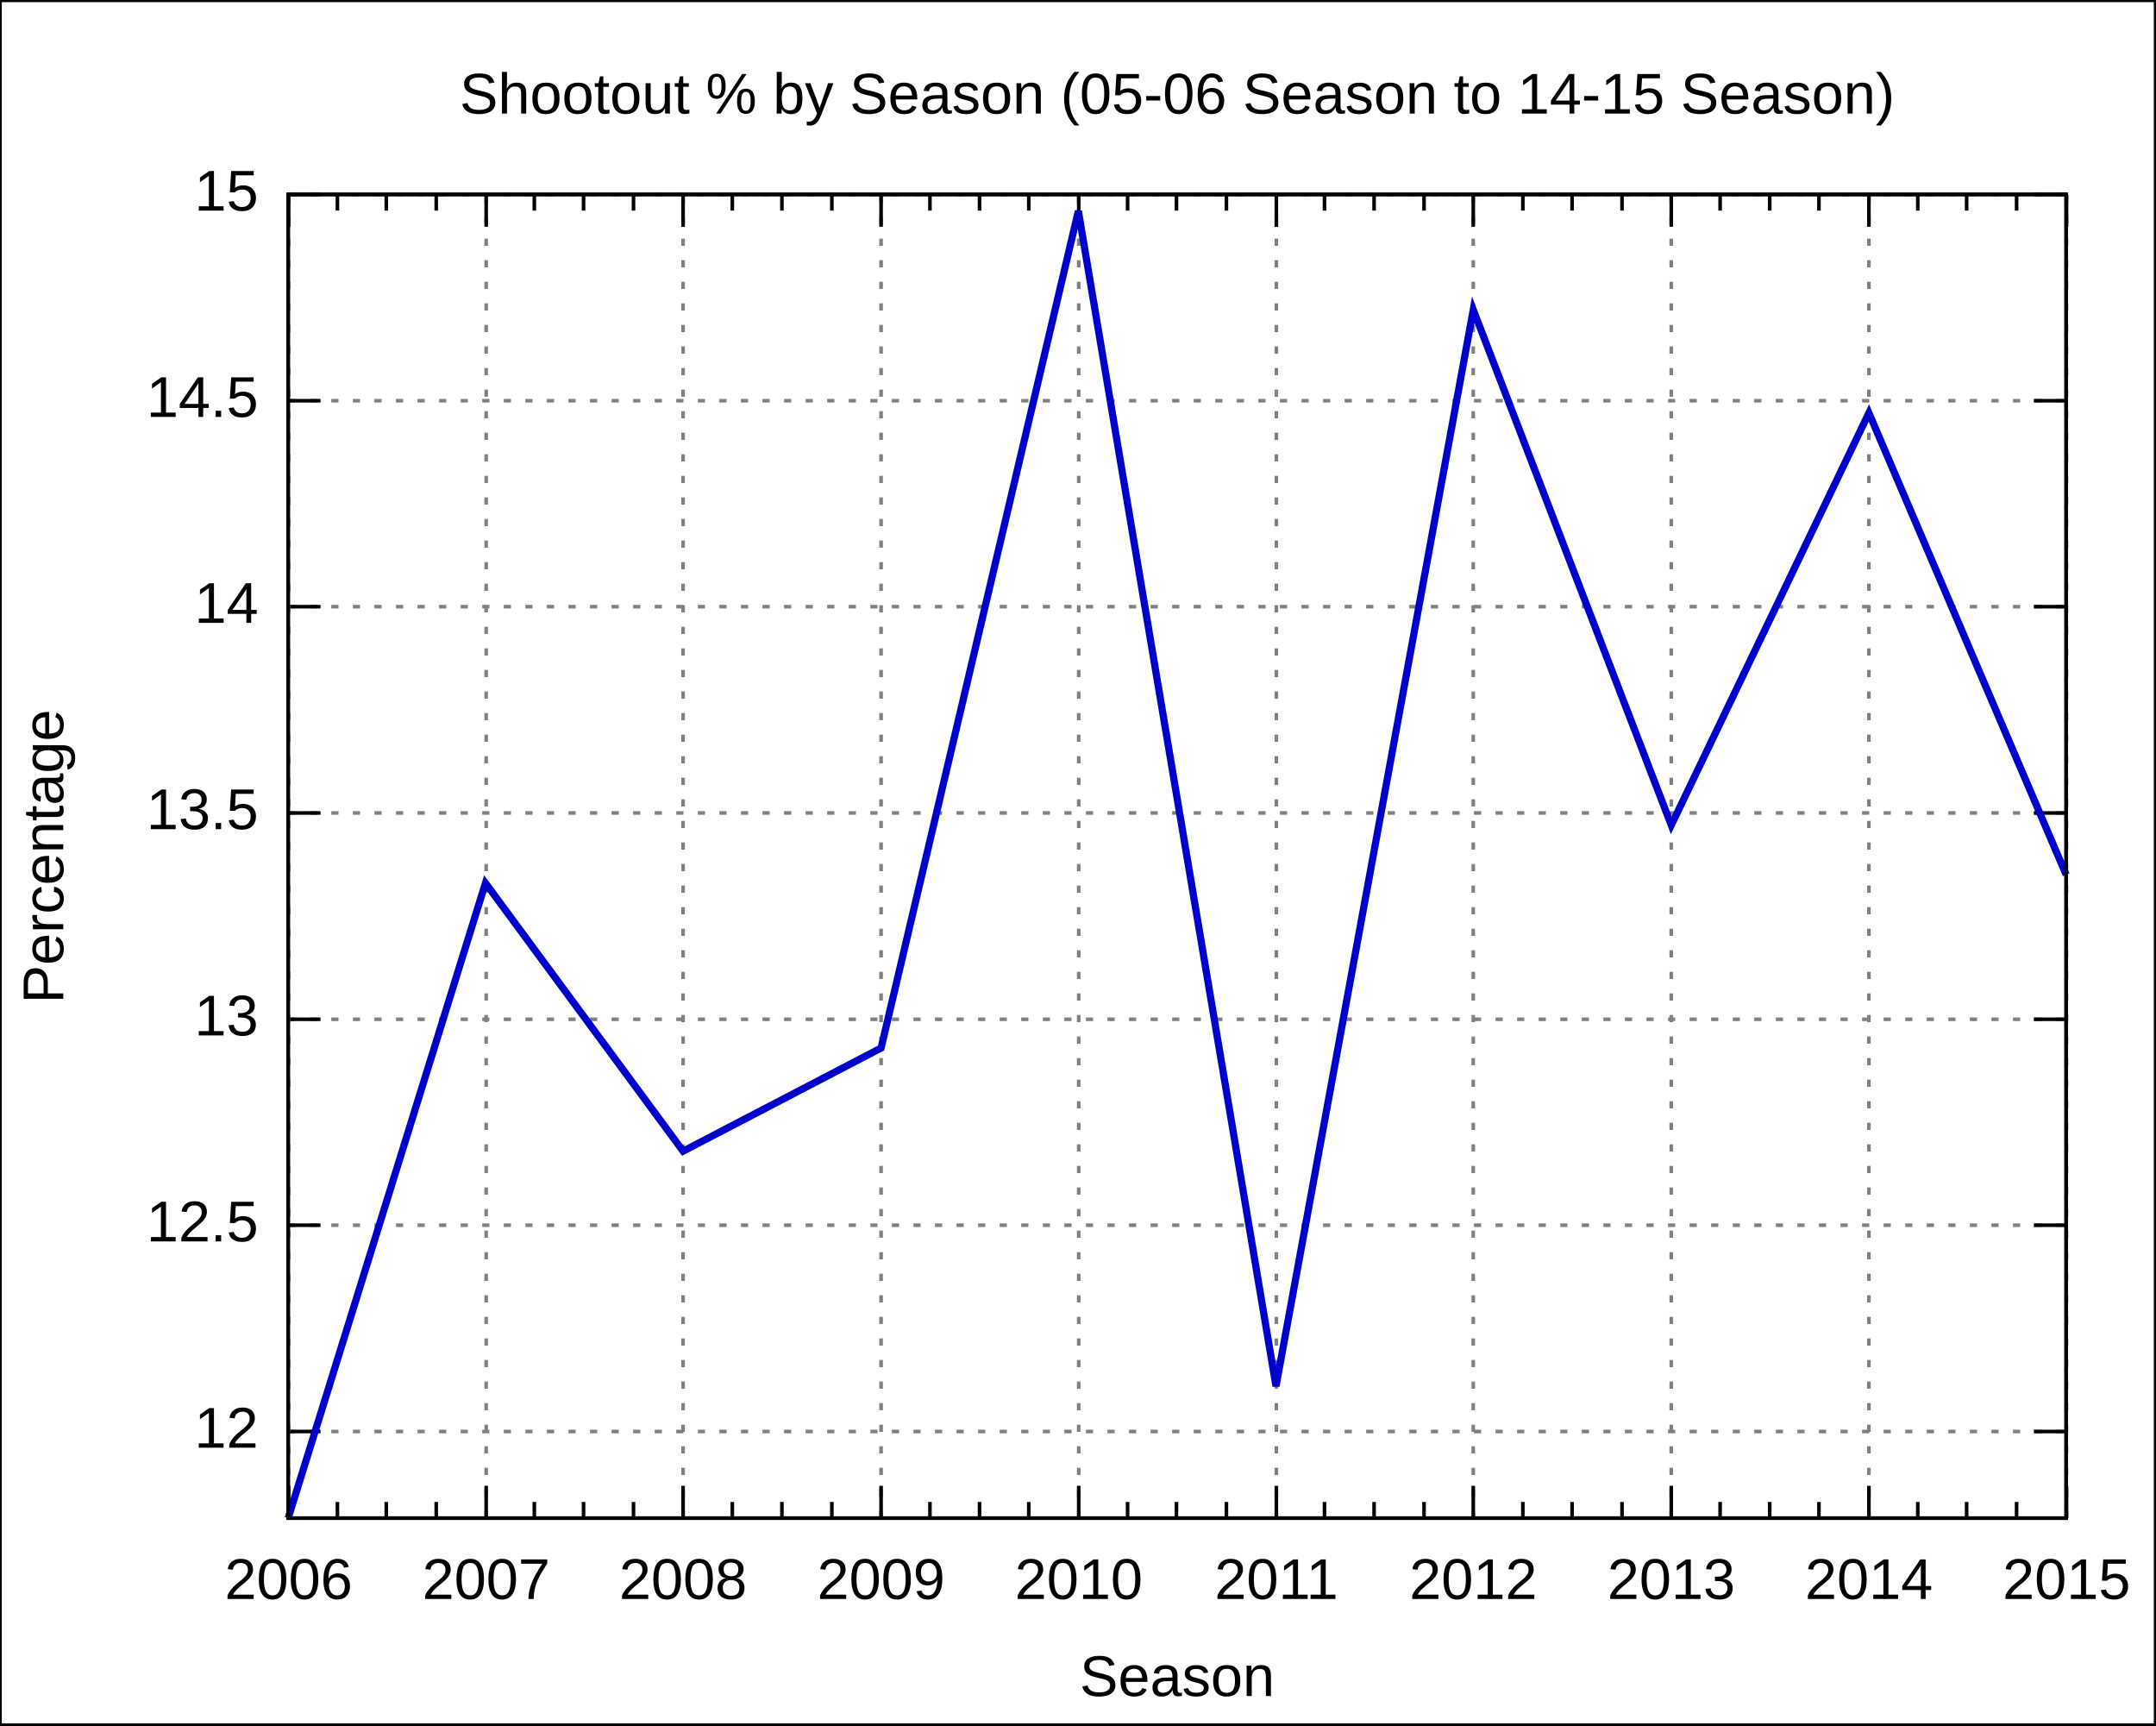
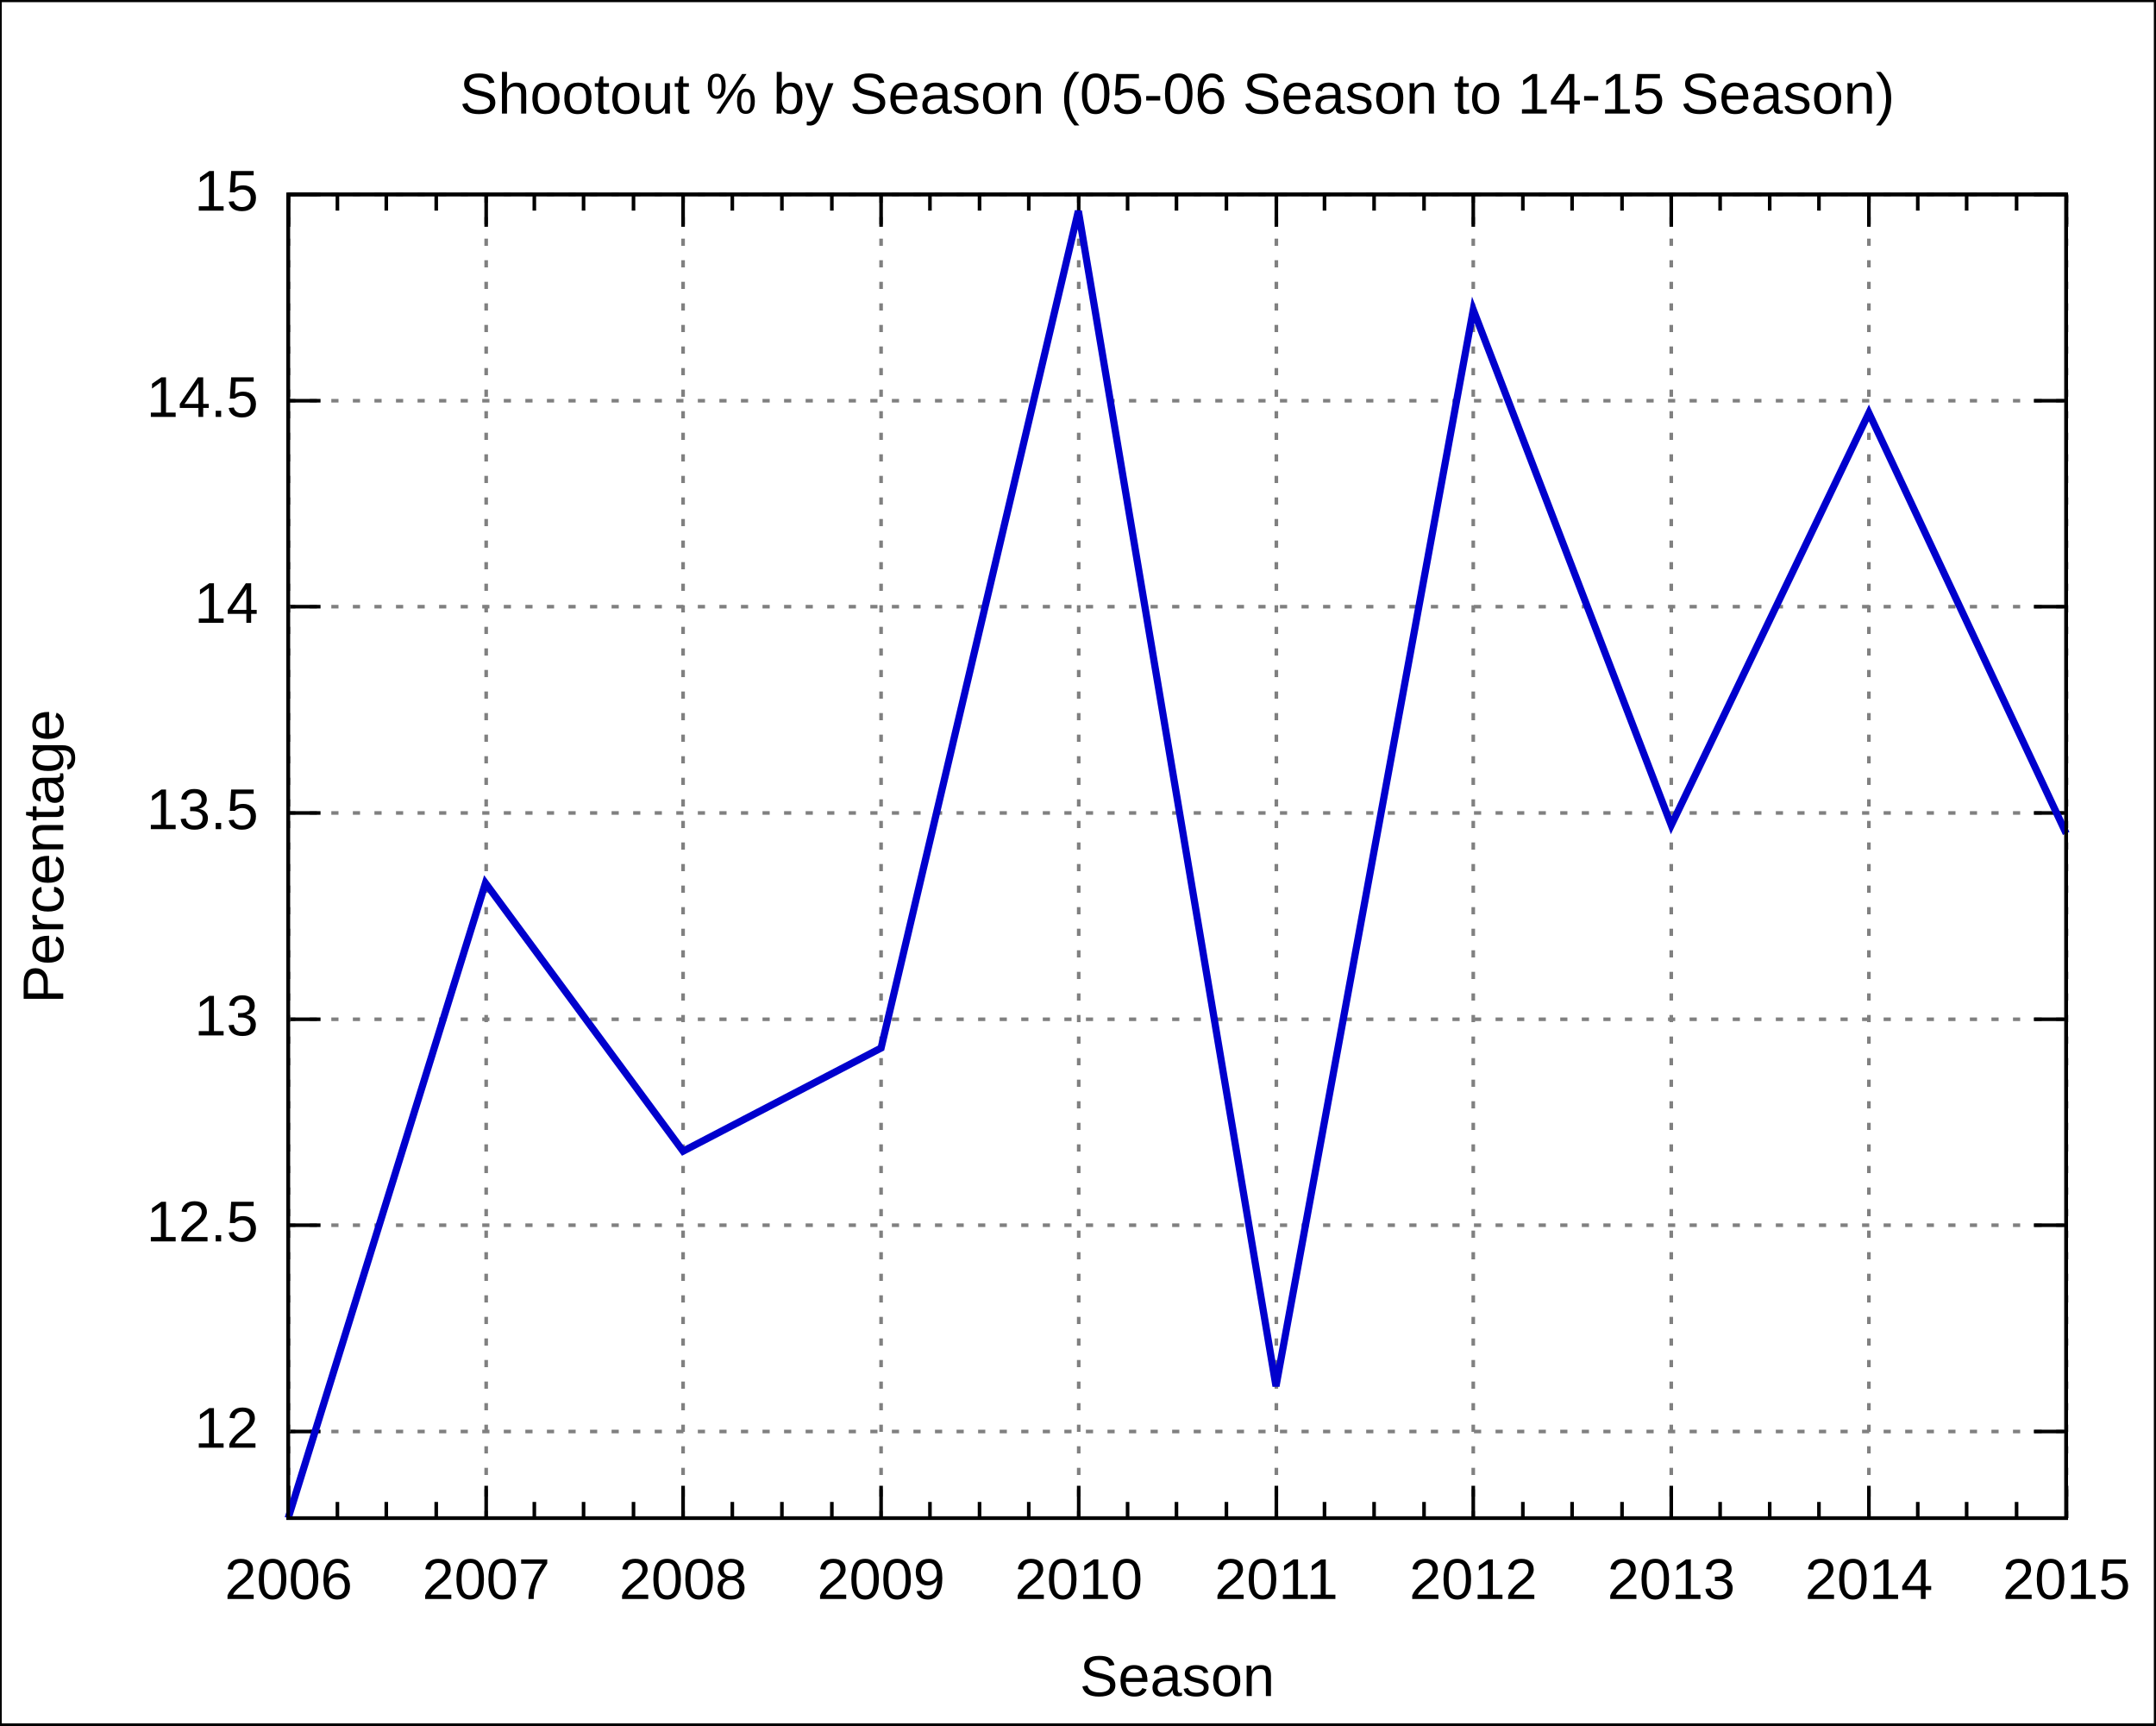
<svg xmlns="http://www.w3.org/2000/svg" xmlns:xlink="http://www.w3.org/1999/xlink" width="600" height="480" viewBox="0 0 600 480">
  <g id="gnuplot_canvas">
    <rect x="0" y="0" width="600" height="480" fill="none" />
    <defs>
      <circle id="gpDot" r="0.5" stroke-width="0.5" />
      <path id="gpPt0" stroke-width="0.222" stroke="currentColor" d="M-1,0 h2 M0,-1 v2" />
      <path id="gpPt1" stroke-width="0.222" stroke="currentColor" d="M-1,-1 L1,1 M1,-1 L-1,1" />
      <path id="gpPt2" stroke-width="0.222" stroke="currentColor" d="M-1,0 L1,0 M0,-1 L0,1 M-1,-1 L1,1 M-1,1 L1,-1" />
      <rect id="gpPt3" stroke-width="0.222" stroke="currentColor" x="-1" y="-1" width="2" height="2" />
      <rect id="gpPt4" stroke-width="0.222" stroke="currentColor" fill="currentColor" x="-1" y="-1" width="2" height="2" />
      <circle id="gpPt5" stroke-width="0.222" stroke="currentColor" cx="0" cy="0" r="1" />
      <use xlink:href="#gpPt5" id="gpPt6" fill="currentColor" stroke="none" />
      <path id="gpPt7" stroke-width="0.222" stroke="currentColor" d="M0,-1.33 L-1.33,0.67 L1.33,0.67 z" />
      <use xlink:href="#gpPt7" id="gpPt8" fill="currentColor" stroke="none" />
      <use xlink:href="#gpPt7" id="gpPt9" stroke="currentColor" transform="rotate(180)" />
      <use xlink:href="#gpPt9" id="gpPt10" fill="currentColor" stroke="none" />
      <use xlink:href="#gpPt3" id="gpPt11" stroke="currentColor" transform="rotate(45)" />
      <use xlink:href="#gpPt11" id="gpPt12" fill="currentColor" stroke="none" />
    </defs>
    <g style="fill:none; color:white; stroke:currentColor; stroke-width:1.00; stroke-linecap:butt; stroke-linejoin:miter">
</g>
    <g style="fill:none; color:black; stroke:currentColor; stroke-width:1.00; stroke-linecap:butt; stroke-linejoin:miter">
      <g style="stroke:none; shape-rendering:crispEdges">
        <polygon fill="rgb(255, 255, 255)" points="0.0,480.0 599.9,480.0 599.9,0.1 0.0,0.1 " />
      </g>
      <path stroke="black" d="M0.0,480.0 L0.0,0.1 L599.9,0.1 L599.9,480.0 L0.0,480.0  " />
    </g>
    <g style="fill:none; color:gray; stroke:currentColor; stroke-width:1.00; stroke-linecap:butt; stroke-linejoin:miter">
      <path stroke="gray" stroke-dasharray=" 2,4" class="gridline" d="M80.2,398.3 L575.0,398.3  " />
    </g>
    <g style="fill:none; color:black; stroke:currentColor; stroke-width:1.00; stroke-linecap:butt; stroke-linejoin:miter">
      <path stroke="black" d="M80.2,398.3 L89.2,398.3 M575.0,398.3 L566.0,398.3  " />
      <g transform="translate(71.9,402.8)" style="stroke:none; fill:black; font-family:Arial; font-size:12.00pt; text-anchor:end">
        <text> 12</text>
      </g>
    </g>
    <g style="fill:none; color:gray; stroke:currentColor; stroke-width:1.00; stroke-linecap:butt; stroke-linejoin:miter">
      <path stroke="gray" stroke-dasharray=" 2,4" class="gridline" d="M80.2,340.9 L575.0,340.9  " />
    </g>
    <g style="fill:none; color:black; stroke:currentColor; stroke-width:1.00; stroke-linecap:butt; stroke-linejoin:miter">
      <path stroke="black" d="M80.2,340.9 L89.2,340.9 M575.0,340.9 L566.0,340.9  " />
      <g transform="translate(71.9,345.4)" style="stroke:none; fill:black; font-family:Arial; font-size:12.00pt; text-anchor:end">
        <text> 12.5</text>
      </g>
    </g>
    <g style="fill:none; color:gray; stroke:currentColor; stroke-width:1.00; stroke-linecap:butt; stroke-linejoin:miter">
      <path stroke="gray" stroke-dasharray=" 2,4" class="gridline" d="M80.2,283.6 L575.0,283.6  " />
    </g>
    <g style="fill:none; color:black; stroke:currentColor; stroke-width:1.00; stroke-linecap:butt; stroke-linejoin:miter">
      <path stroke="black" d="M80.2,283.6 L89.2,283.6 M575.0,283.6 L566.0,283.6  " />
      <g transform="translate(71.9,288.1)" style="stroke:none; fill:black; font-family:Arial; font-size:12.00pt; text-anchor:end">
        <text> 13</text>
      </g>
    </g>
    <g style="fill:none; color:gray; stroke:currentColor; stroke-width:1.00; stroke-linecap:butt; stroke-linejoin:miter">
      <path stroke="gray" stroke-dasharray=" 2,4" class="gridline" d="M80.2,226.2 L575.0,226.2  " />
    </g>
    <g style="fill:none; color:black; stroke:currentColor; stroke-width:1.00; stroke-linecap:butt; stroke-linejoin:miter">
      <path stroke="black" d="M80.2,226.2 L89.2,226.2 M575.0,226.2 L566.0,226.2  " />
      <g transform="translate(71.9,230.7)" style="stroke:none; fill:black; font-family:Arial; font-size:12.00pt; text-anchor:end">
        <text> 13.5</text>
      </g>
    </g>
    <g style="fill:none; color:gray; stroke:currentColor; stroke-width:1.00; stroke-linecap:butt; stroke-linejoin:miter">
      <path stroke="gray" stroke-dasharray=" 2,4" class="gridline" d="M80.2,168.8 L575.0,168.8  " />
    </g>
    <g style="fill:none; color:black; stroke:currentColor; stroke-width:1.00; stroke-linecap:butt; stroke-linejoin:miter">
      <path stroke="black" d="M80.2,168.8 L89.2,168.8 M575.0,168.8 L566.0,168.8  " />
      <g transform="translate(71.9,173.3)" style="stroke:none; fill:black; font-family:Arial; font-size:12.00pt; text-anchor:end">
        <text> 14</text>
      </g>
    </g>
    <g style="fill:none; color:gray; stroke:currentColor; stroke-width:1.00; stroke-linecap:butt; stroke-linejoin:miter">
      <path stroke="gray" stroke-dasharray=" 2,4" class="gridline" d="M80.2,111.5 L575.0,111.5  " />
    </g>
    <g style="fill:none; color:black; stroke:currentColor; stroke-width:1.00; stroke-linecap:butt; stroke-linejoin:miter">
      <path stroke="black" d="M80.2,111.5 L89.2,111.5 M575.0,111.5 L566.0,111.5  " />
      <g transform="translate(71.9,116.0)" style="stroke:none; fill:black; font-family:Arial; font-size:12.00pt; text-anchor:end">
        <text> 14.5</text>
      </g>
    </g>
    <g style="fill:none; color:gray; stroke:currentColor; stroke-width:1.00; stroke-linecap:butt; stroke-linejoin:miter">
      <path stroke="gray" stroke-dasharray=" 2,4" class="gridline" d="M80.2,54.1 L575.0,54.1  " />
    </g>
    <g style="fill:none; color:black; stroke:currentColor; stroke-width:1.00; stroke-linecap:butt; stroke-linejoin:miter">
      <path stroke="black" d="M80.2,54.1 L89.2,54.1 M575.0,54.1 L566.0,54.1  " />
      <g transform="translate(71.9,58.6)" style="stroke:none; fill:black; font-family:Arial; font-size:12.00pt; text-anchor:end">
        <text> 15</text>
      </g>
    </g>
    <g style="fill:none; color:gray; stroke:currentColor; stroke-width:1.00; stroke-linecap:butt; stroke-linejoin:miter">
      <path stroke="gray" stroke-dasharray=" 2,4" class="gridline" d="M80.3,422.4 L80.3,54.1  " />
    </g>
    <g style="fill:none; color:black; stroke:currentColor; stroke-width:1.00; stroke-linecap:butt; stroke-linejoin:miter">
      <path stroke="black" d="M80.3,422.4 L80.3,413.4 M80.3,54.1 L80.3,63.1  " />
      <g transform="translate(80.3,444.9)" style="stroke:none; fill:black; font-family:Arial; font-size:12.00pt; text-anchor:middle">
        <text>2006</text>
      </g>
      <path stroke="black" d="M93.9,422.4 L93.9,417.9 M93.9,54.1 L93.9,58.6 M107.5,422.4 L107.5,417.9 M107.5,54.1 L107.5,58.6    M121.4,422.4 L121.4,417.9 M121.4,54.1 L121.4,58.6  " />
    </g>
    <g style="fill:none; color:gray; stroke:currentColor; stroke-width:1.00; stroke-linecap:butt; stroke-linejoin:miter">
      <path stroke="gray" stroke-dasharray=" 2,4" class="gridline" d="M135.3,422.4 L135.3,54.1  " />
    </g>
    <g style="fill:none; color:black; stroke:currentColor; stroke-width:1.00; stroke-linecap:butt; stroke-linejoin:miter">
      <path stroke="black" d="M135.3,422.4 L135.3,413.4 M135.3,54.1 L135.3,63.1  " />
      <g transform="translate(135.3,444.9)" style="stroke:none; fill:black; font-family:Arial; font-size:12.00pt; text-anchor:middle">
        <text>2007</text>
      </g>
      <path stroke="black" d="M148.7,422.4 L148.7,417.9 M148.7,54.1 L148.7,58.6 M162.4,422.4 L162.4,417.9 M162.4,54.1 L162.4,58.6    M176.3,422.4 L176.3,417.9 M176.3,54.1 L176.3,58.6  " />
    </g>
    <g style="fill:none; color:gray; stroke:currentColor; stroke-width:1.00; stroke-linecap:butt; stroke-linejoin:miter">
      <path stroke="gray" stroke-dasharray=" 2,4" class="gridline" d="M190.1,422.4 L190.1,54.1  " />
    </g>
    <g style="fill:none; color:black; stroke:currentColor; stroke-width:1.00; stroke-linecap:butt; stroke-linejoin:miter">
      <path stroke="black" d="M190.1,422.4 L190.1,413.4 M190.1,54.1 L190.1,63.1  " />
      <g transform="translate(190.1,444.9)" style="stroke:none; fill:black; font-family:Arial; font-size:12.00pt; text-anchor:middle">
        <text>2008</text>
      </g>
      <path stroke="black" d="M203.8,422.4 L203.8,417.9 M203.8,54.1 L203.8,58.6 M217.6,422.4 L217.6,417.9 M217.6,54.1 L217.6,58.6    M231.5,422.4 L231.5,417.9 M231.5,54.1 L231.5,58.6  " />
    </g>
    <g style="fill:none; color:gray; stroke:currentColor; stroke-width:1.00; stroke-linecap:butt; stroke-linejoin:miter">
      <path stroke="gray" stroke-dasharray=" 2,4" class="gridline" d="M245.2,422.4 L245.2,54.1  " />
    </g>
    <g style="fill:none; color:black; stroke:currentColor; stroke-width:1.00; stroke-linecap:butt; stroke-linejoin:miter">
      <path stroke="black" d="M245.2,422.4 L245.2,413.4 M245.2,54.1 L245.2,63.1  " />
      <g transform="translate(245.2,444.9)" style="stroke:none; fill:black; font-family:Arial; font-size:12.00pt; text-anchor:middle">
        <text>2009</text>
      </g>
      <path stroke="black" d="M258.8,422.4 L258.8,417.9 M258.8,54.1 L258.8,58.6 M272.6,422.4 L272.6,417.9 M272.6,54.1 L272.6,58.6    M286.3,422.4 L286.3,417.9 M286.3,54.1 L286.3,58.6  " />
    </g>
    <g style="fill:none; color:gray; stroke:currentColor; stroke-width:1.00; stroke-linecap:butt; stroke-linejoin:miter">
      <path stroke="gray" stroke-dasharray=" 2,4" class="gridline" d="M300.2,422.4 L300.2,54.1  " />
    </g>
    <g style="fill:none; color:black; stroke:currentColor; stroke-width:1.00; stroke-linecap:butt; stroke-linejoin:miter">
      <path stroke="black" d="M300.2,422.4 L300.2,413.4 M300.2,54.1 L300.2,63.1  " />
      <g transform="translate(300.2,444.9)" style="stroke:none; fill:black; font-family:Arial; font-size:12.00pt; text-anchor:middle">
        <text>2010</text>
      </g>
      <path stroke="black" d="M313.8,422.4 L313.8,417.9 M313.8,54.1 L313.8,58.6 M327.4,422.4 L327.4,417.9 M327.4,54.1 L327.4,58.6    M341.3,422.4 L341.3,417.9 M341.3,54.1 L341.3,58.6  " />
    </g>
    <g style="fill:none; color:gray; stroke:currentColor; stroke-width:1.00; stroke-linecap:butt; stroke-linejoin:miter">
      <path stroke="gray" stroke-dasharray=" 2,4" class="gridline" d="M355.2,422.4 L355.2,54.1  " />
    </g>
    <g style="fill:none; color:black; stroke:currentColor; stroke-width:1.00; stroke-linecap:butt; stroke-linejoin:miter">
      <path stroke="black" d="M355.2,422.4 L355.2,413.4 M355.2,54.1 L355.2,63.1  " />
      <g transform="translate(355.2,444.9)" style="stroke:none; fill:black; font-family:Arial; font-size:12.00pt; text-anchor:middle">
        <text>2011</text>
      </g>
      <path stroke="black" d="M368.6,422.4 L368.6,417.9 M368.6,54.1 L368.6,58.6 M382.4,422.4 L382.4,417.9 M382.4,54.1 L382.4,58.6    M396.3,422.4 L396.3,417.9 M396.3,54.1 L396.3,58.6  " />
    </g>
    <g style="fill:none; color:gray; stroke:currentColor; stroke-width:1.00; stroke-linecap:butt; stroke-linejoin:miter">
      <path stroke="gray" stroke-dasharray=" 2,4" class="gridline" d="M410.0,422.4 L410.0,54.1  " />
    </g>
    <g style="fill:none; color:black; stroke:currentColor; stroke-width:1.00; stroke-linecap:butt; stroke-linejoin:miter">
      <path stroke="black" d="M410.0,422.4 L410.0,413.4 M410.0,54.1 L410.0,63.1  " />
      <g transform="translate(410.0,444.9)" style="stroke:none; fill:black; font-family:Arial; font-size:12.00pt; text-anchor:middle">
        <text>2012</text>
      </g>
      <path stroke="black" d="M423.8,422.4 L423.8,417.9 M423.8,54.1 L423.8,58.6 M437.5,422.4 L437.5,417.9 M437.5,54.1 L437.5,58.6    M451.4,422.4 L451.4,417.9 M451.4,54.1 L451.4,58.6  " />
    </g>
    <g style="fill:none; color:gray; stroke:currentColor; stroke-width:1.00; stroke-linecap:butt; stroke-linejoin:miter">
      <path stroke="gray" stroke-dasharray=" 2,4" class="gridline" d="M465.1,422.4 L465.1,54.1  " />
    </g>
    <g style="fill:none; color:black; stroke:currentColor; stroke-width:1.00; stroke-linecap:butt; stroke-linejoin:miter">
      <path stroke="black" d="M465.1,422.4 L465.1,413.4 M465.1,54.1 L465.1,63.1  " />
      <g transform="translate(465.1,444.9)" style="stroke:none; fill:black; font-family:Arial; font-size:12.00pt; text-anchor:middle">
        <text>2013</text>
      </g>
      <path stroke="black" d="M478.7,422.4 L478.7,417.9 M478.7,54.1 L478.7,58.6 M492.5,422.4 L492.5,417.9 M492.5,54.1 L492.5,58.6    M506.2,422.4 L506.2,417.9 M506.2,54.1 L506.2,58.6  " />
    </g>
    <g style="fill:none; color:gray; stroke:currentColor; stroke-width:1.00; stroke-linecap:butt; stroke-linejoin:miter">
      <path stroke="gray" stroke-dasharray=" 2,4" class="gridline" d="M520.1,422.4 L520.1,63.1 L520.1,54.1  " />
    </g>
    <g style="fill:none; color:black; stroke:currentColor; stroke-width:1.00; stroke-linecap:butt; stroke-linejoin:miter">
      <path stroke="black" d="M520.1,422.4 L520.1,413.4 M520.1,54.1 L520.1,63.1  " />
      <g transform="translate(520.1,444.9)" style="stroke:none; fill:black; font-family:Arial; font-size:12.00pt; text-anchor:middle">
        <text>2014</text>
      </g>
      <path stroke="black" d="M533.7,422.4 L533.7,417.9 M533.7,54.1 L533.7,58.6 M547.3,422.4 L547.3,417.9 M547.3,54.1 L547.3,58.6    M561.2,422.4 L561.2,417.9 M561.2,54.1 L561.2,58.6  " />
    </g>
    <g style="fill:none; color:gray; stroke:currentColor; stroke-width:1.00; stroke-linecap:butt; stroke-linejoin:miter">
      <path stroke="gray" stroke-dasharray=" 2,4" class="gridline" d="M575.1,422.4 L575.1,54.1  " />
    </g>
    <g style="fill:none; color:black; stroke:currentColor; stroke-width:1.00; stroke-linecap:butt; stroke-linejoin:miter">
      <path stroke="black" d="M575.1,422.4 L575.1,413.4 M575.1,54.1 L575.1,63.1  " />
      <g transform="translate(575.1,444.9)" style="stroke:none; fill:black; font-family:Arial; font-size:12.00pt; text-anchor:middle">
        <text>2015</text>
      </g>
      <path stroke="black" d="M80.2,54.1 L80.2,422.4 L575.0,422.4 L575.0,54.1 L80.2,54.1 Z  " />
      <g transform="translate(17.6,238.3) rotate(270)" style="stroke:none; fill:black; font-family:Arial; font-size:12.00pt; text-anchor:middle">
        <text>Percentage</text>
      </g>
      <g transform="translate(327.6,471.9)" style="stroke:none; fill:black; font-family:Arial; font-size:12.00pt; text-anchor:middle">
        <text>Season</text>
      </g>
      <g transform="translate(327.6,31.6)" style="stroke:none; fill:black; font-family:Arial; font-size:12.00pt; text-anchor:middle">
        <text>Shootout % by Season (05-06 Season to 14-15 Season)</text>
      </g>
    </g>
    <g id="gnuplot_plot_1">
      <g style="fill:none; color:white; stroke:black; stroke-width:2.00; stroke-linecap:butt; stroke-linejoin:miter">
</g>
      <g style="fill:none; color:red; stroke:currentColor; stroke-width:2.00; stroke-linecap:butt; stroke-linejoin:miter">
-         <path stroke="rgb(  0,   0, 205)" d="M575.0,243.4 L520.1,114.9 L465.1,229.6 L410.0,86.2 L355.1,385.7 L300.1,58.7 L245.2,291.6 L190.1,320.3    L135.1,245.7 L80.2,422.4  " />
+         <path stroke="rgb(  0,   0, 205)" d="M575.0,231.9 L520.1,114.9 L465.1,229.6 L410.0,86.2 L355.1,385.7 L300.1,58.7 L245.2,291.6 L190.1,320.3    L135.1,245.7 L80.2,422.4  " />
      </g>
    </g>
    <g style="fill:none; color:white; stroke:rgb(  0,   0, 205); stroke-width:1.00; stroke-linecap:butt; stroke-linejoin:miter">
</g>
    <g style="fill:none; color:black; stroke:currentColor; stroke-width:1.00; stroke-linecap:butt; stroke-linejoin:miter">
      <path stroke="black" d="M80.2,54.1 L80.2,422.4 L575.0,422.4 L575.0,54.1 L80.2,54.1 Z  " />
    </g>
  </g>
</svg>
